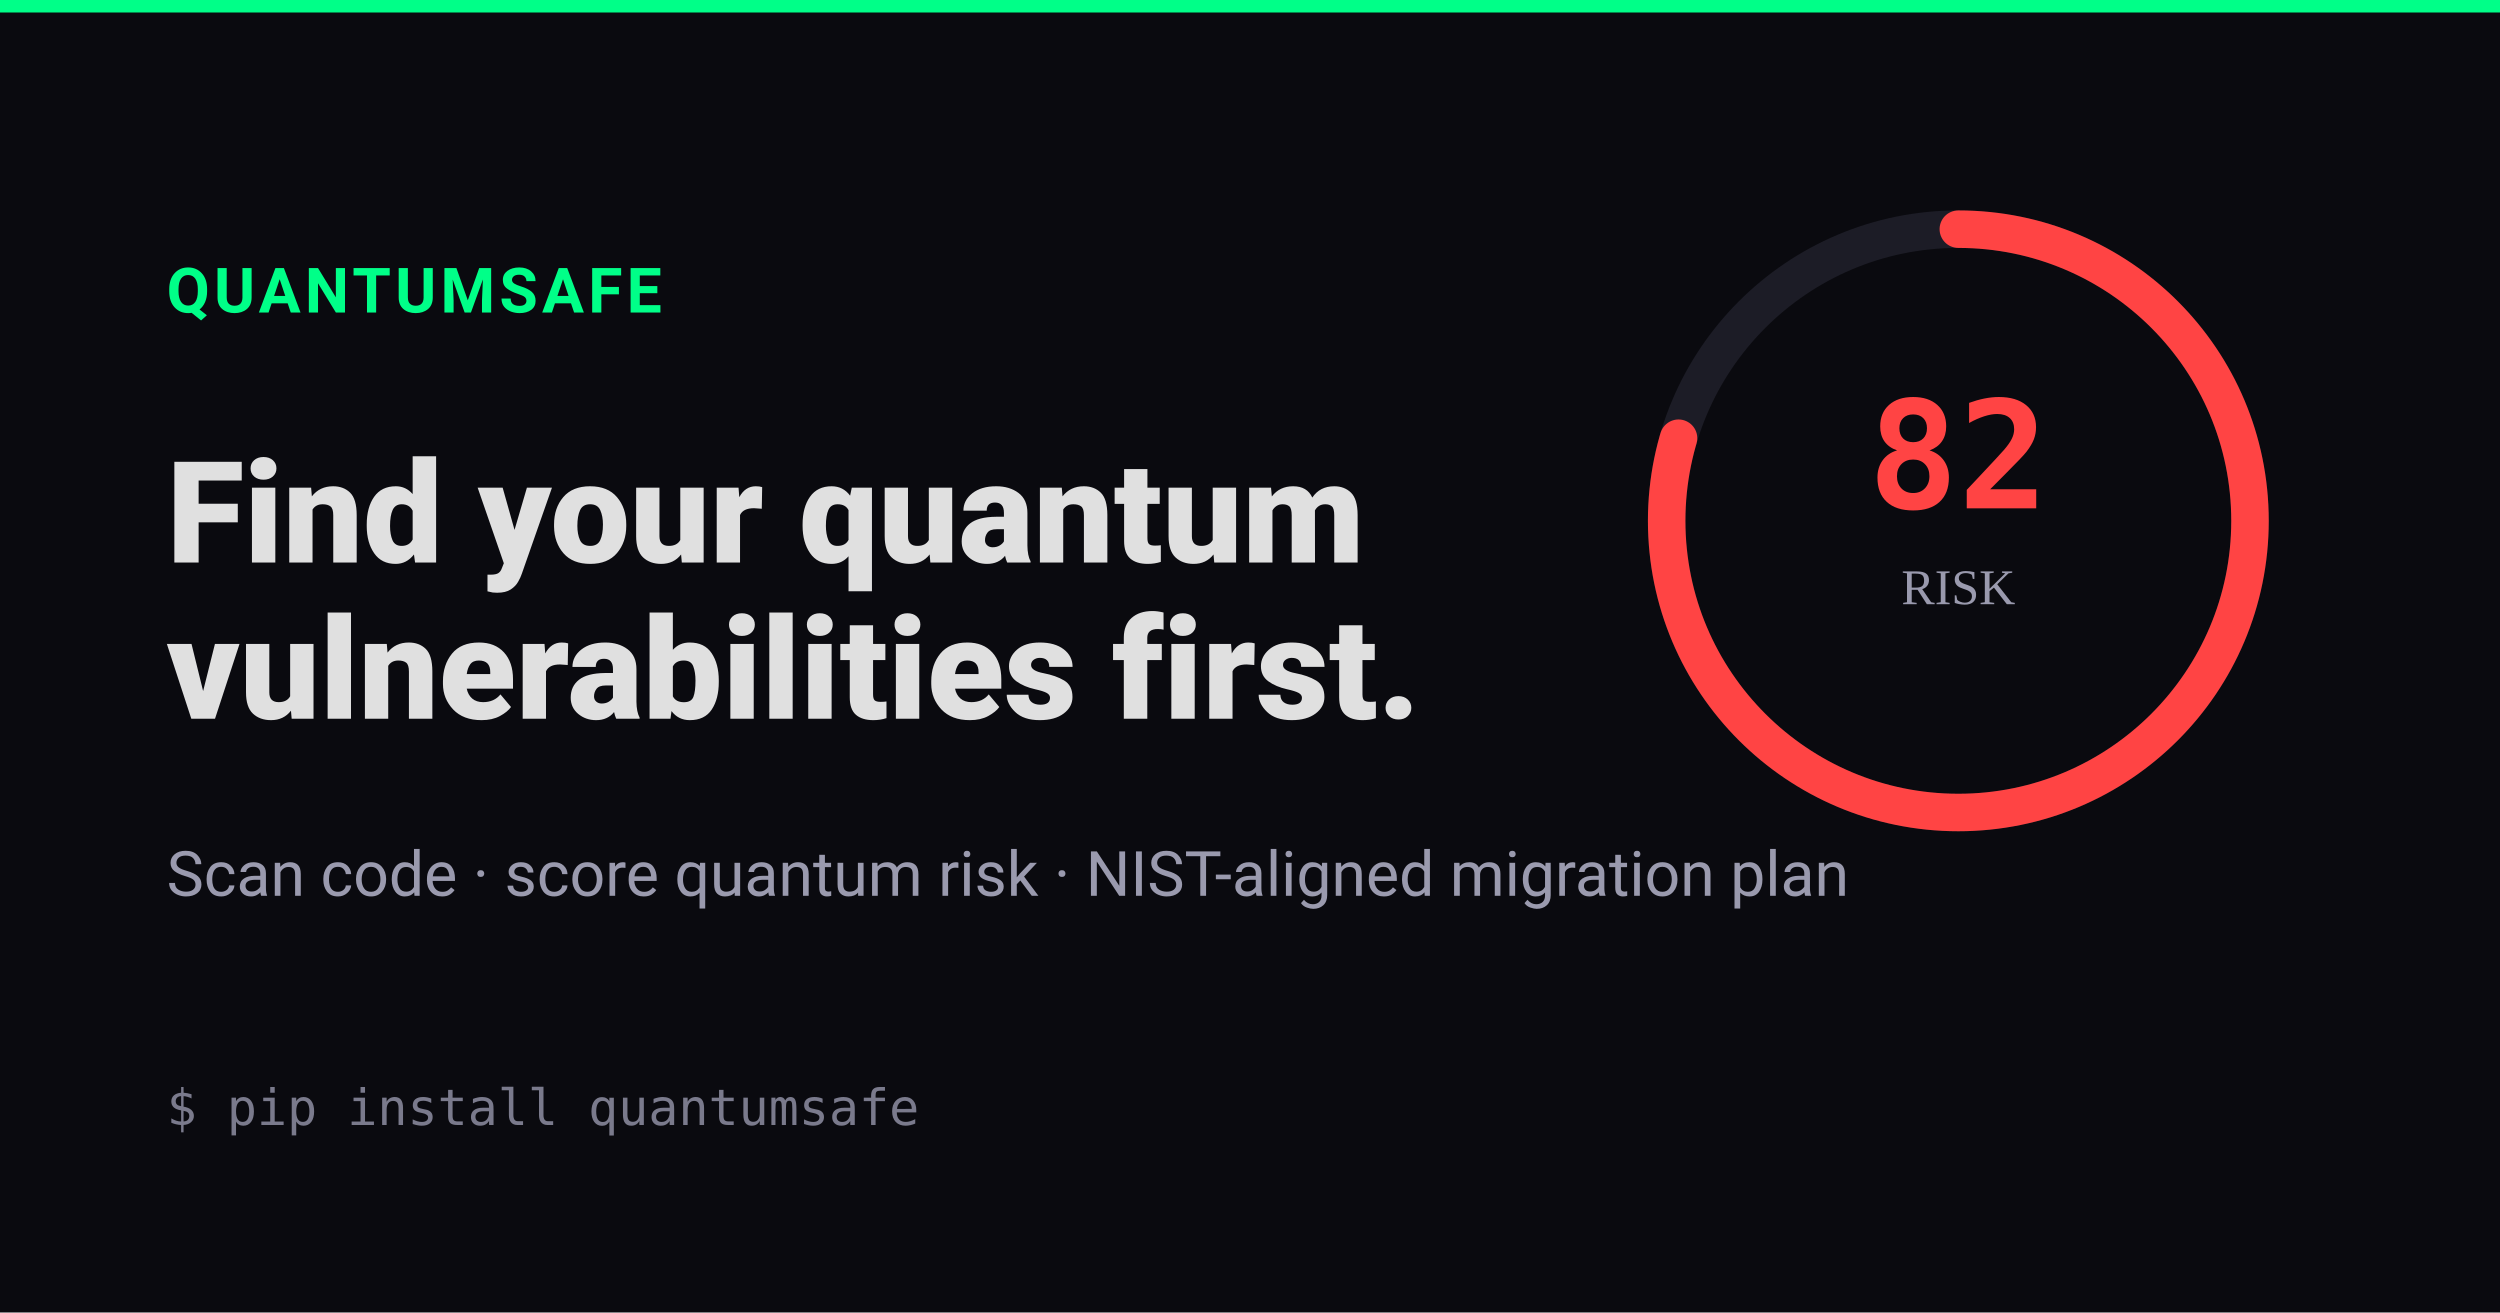
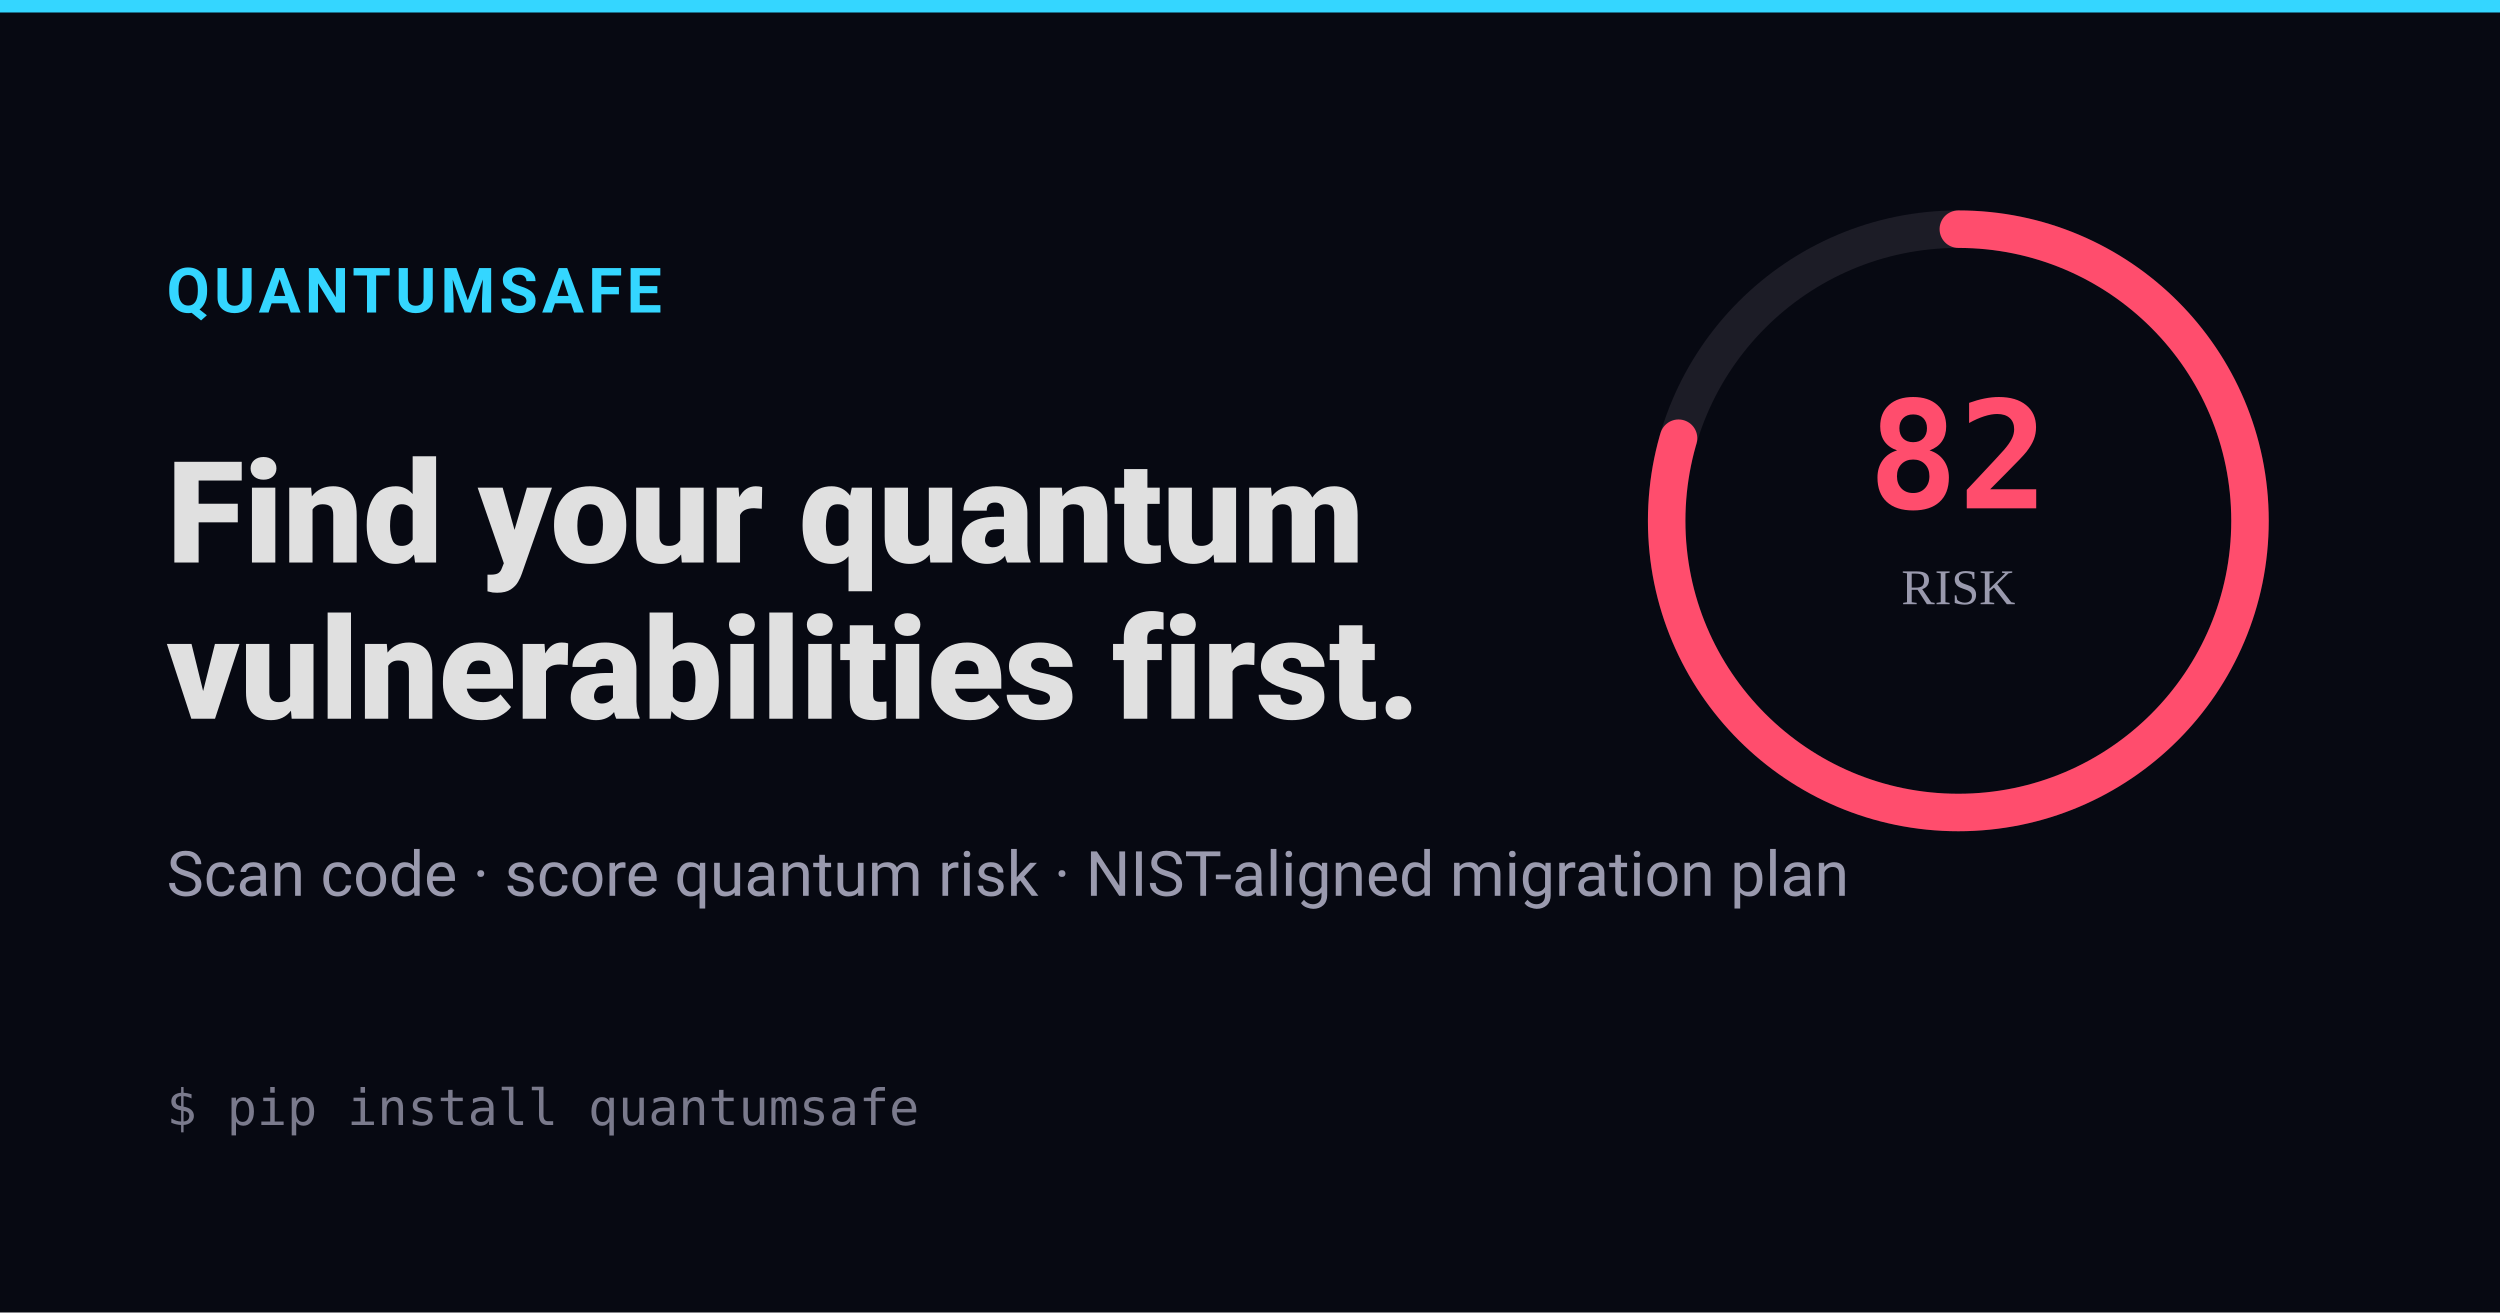
<svg xmlns="http://www.w3.org/2000/svg" width="1200" height="630" viewBox="0 0 1200 630">
-   <rect width="1200" height="630" fill="#0A0A0F" />
-   <rect x="0" y="0" width="1200" height="6" fill="#00FF88" />
+   <rect width="1200" height="630" fill="#070912" />
+   <rect x="0" y="0" width="1200" height="6" fill="#34d6ff" />
  <g font-family="-apple-system, Segoe UI, Roboto, Helvetica, Arial, sans-serif">
-     <text x="80" y="150" fill="#00FF88" font-size="30" font-weight="700" letter-spacing="2">QUANTUMSAFE</text>
+     <text x="80" y="150" fill="#34d6ff" font-size="30" font-weight="700" letter-spacing="2">QUANTUMSAFE</text>
    <text x="80" y="270" fill="#E0E0E0" font-size="68" font-weight="800">Find your quantum</text>
    <text x="80" y="345" fill="#E0E0E0" font-size="68" font-weight="800">vulnerabilities first.</text>
    <text x="80" y="430" fill="#9a9aae" font-size="30">Scan code · score quantum risk · NIST-aligned migration plan</text>
    <text x="80" y="540" fill="#7a7a8c" font-size="24" font-family="ui-monospace, Consolas, monospace">$ pip install quantumsafe</text>
  </g>
  <g transform="translate(940,250)">
    <circle cx="0" cy="0" r="140" fill="none" stroke="#1c1c26" stroke-width="18" />
-     <circle cx="0" cy="0" r="140" fill="none" stroke="#FF4444" stroke-width="18" stroke-dasharray="700 879" stroke-linecap="round" transform="rotate(-90)" />
-     <text x="0" y="-6" fill="#FF4444" font-size="72" font-weight="800" text-anchor="middle" font-family="ui-monospace, Consolas, monospace">82</text>
+     <circle cx="0" cy="0" r="140" fill="none" stroke="#ff4d6d" stroke-width="18" stroke-dasharray="700 879" stroke-linecap="round" transform="rotate(-90)" />
+     <text x="0" y="-6" fill="#ff4d6d" font-size="72" font-weight="800" text-anchor="middle" font-family="ui-monospace, Consolas, monospace">82</text>
    <text x="0" y="40" fill="#9a9aae" font-size="24" text-anchor="middle">RISK</text>
  </g>
</svg>
